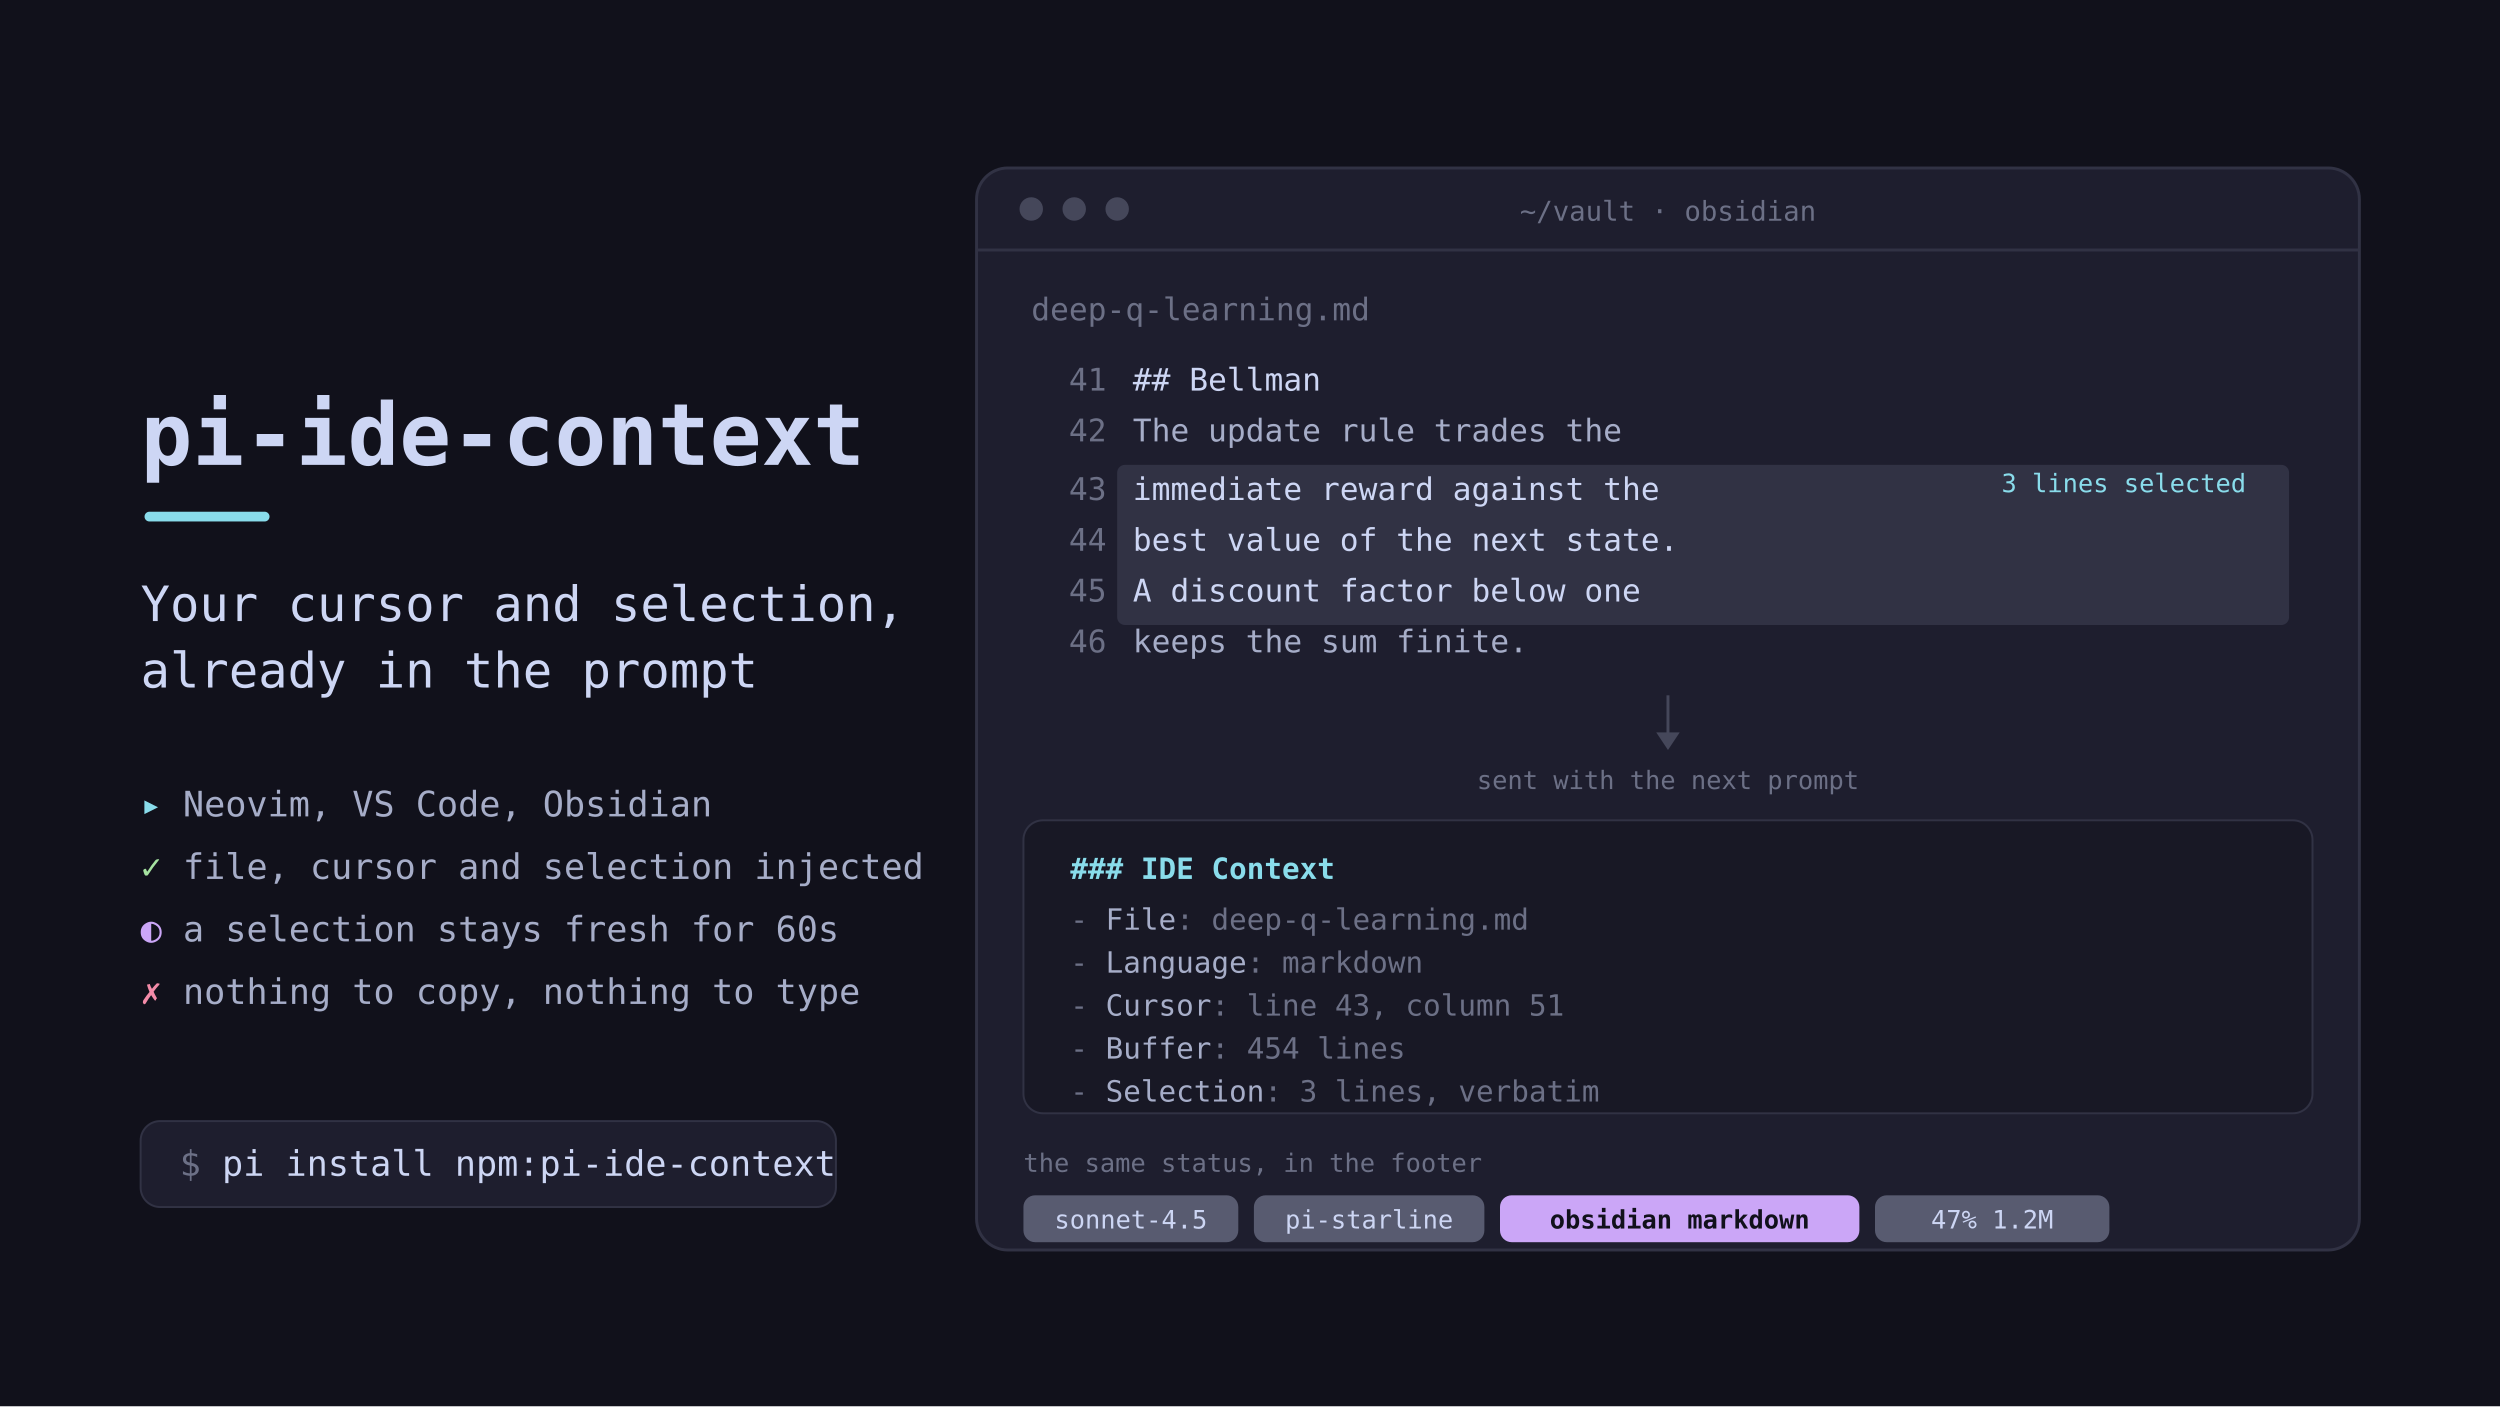
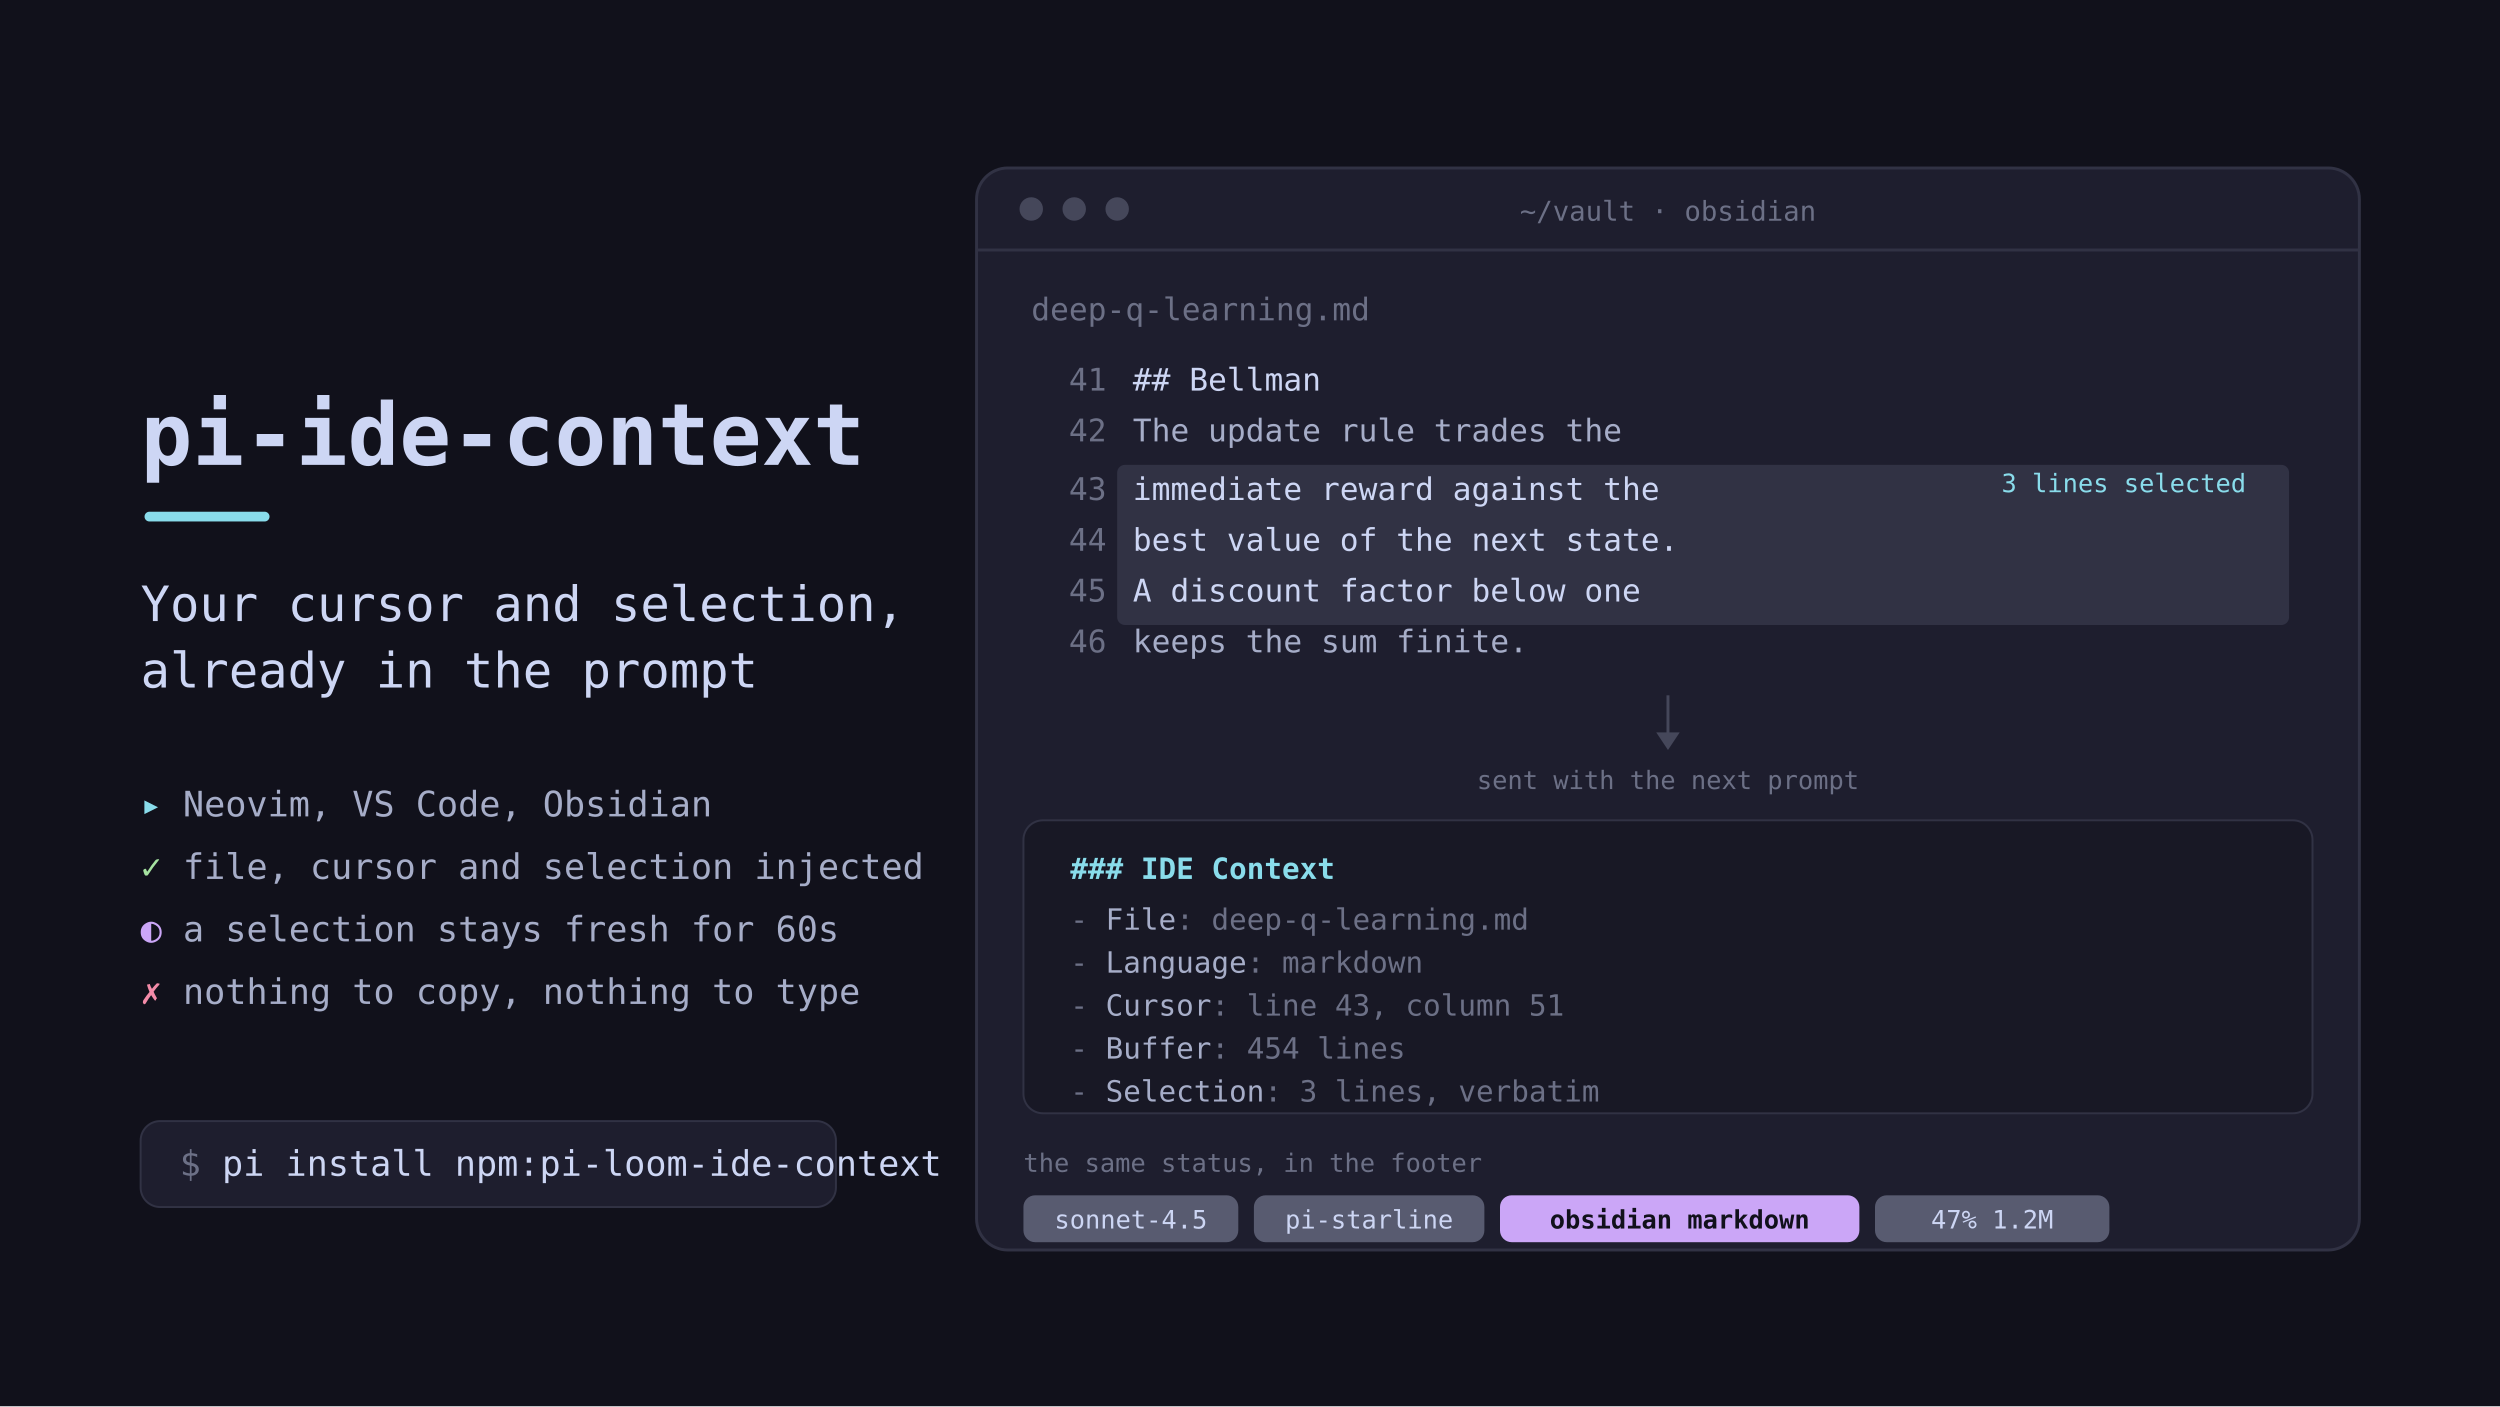
<svg xmlns="http://www.w3.org/2000/svg" width="1280" height="720" viewBox="0 0 1280 720" role="img">
  <rect width="1280" height="720" fill="#11111b" />
  <g font-family="Maple Mono NF, Menlo, monospace">
    <text x="72" y="238" font-size="44" font-weight="700" fill="#cdd6f4">pi-ide-context</text>
    <rect x="74" y="262" width="64" height="5" rx="2.5" fill="#89dceb" />
    <text x="72" y="318" font-size="25" fill="#cdd6f4">Your cursor and selection,</text>
    <text x="72" y="352" font-size="25" fill="#cdd6f4">already in the prompt</text>
    <g font-size="18" fill="#a6adc8">
      <text x="72" y="418">
        <tspan fill="#89dceb">▸</tspan>  Neovim, VS Code, Obsidian</text>
      <text x="72" y="450">
        <tspan fill="#a6e3a1">✓</tspan>  file, cursor and selection injected</text>
      <text x="72" y="482">
        <tspan fill="#cba6f7">◐</tspan>  a selection stays fresh for 60s</text>
      <text x="72" y="514">
        <tspan fill="#f38ba8">✗</tspan>  nothing to copy, nothing to type</text>
    </g>
    <rect x="72" y="574" width="356" height="44" rx="10" fill="#1e1e2e" stroke="#313244" />
-     <text x="92" y="602" font-size="18" fill="#6c7086">$ <tspan fill="#cdd6f4">pi install npm:pi-ide-context</tspan>
+     <text x="92" y="602" font-size="18" fill="#6c7086">$ <tspan fill="#cdd6f4">pi install npm:pi-loom-ide-context</tspan>
    </text>
  </g>
  <rect x="500" y="86" width="708" height="554" rx="16" fill="#1e1e2e" stroke="#313244" stroke-width="1.5" />
  <line x1="500" y1="128" x2="1208" y2="128" stroke="#313244" stroke-width="1.5" />
  <circle cx="528" cy="107" r="6" fill="#45475a" />
  <circle cx="550" cy="107" r="6" fill="#45475a" />
  <circle cx="572" cy="107" r="6" fill="#45475a" />
  <text x="854" y="113" font-family="Maple Mono NF, Menlo, monospace" font-size="14" fill="#6c7086" text-anchor="middle">~/vault · obsidian</text>
  <g font-family="Maple Mono NF, Menlo, monospace" font-size="16" xml:space="preserve">
    <text x="528" y="164" fill="#6c7086">deep-q-learning.md</text>
    <text x="528" y="200" fill="#6c7086">  41</text>
    <text x="580" y="200" fill="#cdd6f4">## Bellman</text>
    <text x="528" y="226" fill="#6c7086">  42</text>
    <text x="580" y="226" fill="#a6adc8">The update rule trades the</text>
    <rect x="572" y="238" width="600" height="82" rx="4" fill="#313244" />
    <text x="528" y="256" fill="#6c7086">  43</text>
    <text x="580" y="256" fill="#cdd6f4">immediate reward against the</text>
    <text x="528" y="282" fill="#6c7086">  44</text>
    <text x="580" y="282" fill="#cdd6f4">best value of the next state.</text>
    <text x="528" y="308" fill="#6c7086">  45</text>
    <text x="580" y="308" fill="#cdd6f4">A discount factor below one</text>
    <text x="528" y="334" fill="#6c7086">  46</text>
    <text x="580" y="334" fill="#a6adc8">keeps the sum finite.</text>
  </g>
  <text x="1150" y="252" font-family="Maple Mono NF, Menlo, monospace" font-size="13" fill="#89dceb" text-anchor="end">3 lines selected</text>
  <line x1="854" y1="356" x2="854" y2="378" stroke="#45475a" stroke-width="1.5" />
  <path d="M854 384 l-6 -9 h12 z" fill="#45475a" />
  <text x="854" y="404" font-family="Maple Mono NF, Menlo, monospace" font-size="13" fill="#6c7086" text-anchor="middle">sent with the next prompt</text>
  <g font-family="Maple Mono NF, Menlo, monospace" font-size="15" xml:space="preserve">
    <rect x="524" y="420" width="660" height="150" rx="10" fill="#181825" stroke="#313244" />
    <text x="548" y="450" fill="#89dceb" font-weight="700">### IDE Context</text>
    <text x="548" y="476" fill="#6c7086">- <tspan fill="#a6adc8">File</tspan>: deep-q-learning.md</text>
    <text x="548" y="498" fill="#6c7086">- <tspan fill="#a6adc8">Language</tspan>: markdown</text>
    <text x="548" y="520" fill="#6c7086">- <tspan fill="#a6adc8">Cursor</tspan>: line 43, column 51</text>
    <text x="548" y="542" fill="#6c7086">- <tspan fill="#a6adc8">Buffer</tspan>: 454 lines</text>
    <text x="548" y="564" fill="#6c7086">- <tspan fill="#a6adc8">Selection</tspan>: 3 lines, verbatim</text>
  </g>
  <text x="524" y="600" font-family="Maple Mono NF, Menlo, monospace" font-size="13" fill="#6c7086">the same status, in the footer</text>
  <rect x="524" y="612" width="110" height="24" rx="6" fill="#585b70" />
  <text x="579" y="629" font-family="Maple Mono NF, Menlo, monospace" font-size="13" fill="#cdd6f4" text-anchor="middle">sonnet-4.5</text>
  <rect x="642" y="612" width="118" height="24" rx="6" fill="#585b70" />
  <text x="701" y="629" font-family="Maple Mono NF, Menlo, monospace" font-size="13" fill="#cdd6f4" text-anchor="middle">pi-starline</text>
  <rect x="768" y="612" width="184" height="24" rx="6" fill="#cba6f7" />
  <text x="860" y="629" font-family="Maple Mono NF, Menlo, monospace" font-size="13" fill="#11111b" font-weight="700" text-anchor="middle">obsidian  markdown</text>
  <rect x="960" y="612" width="120" height="24" rx="6" fill="#585b70" />
  <text x="1020" y="629" font-family="Maple Mono NF, Menlo, monospace" font-size="13" fill="#cdd6f4" text-anchor="middle">47%  1.2M</text>
</svg>
